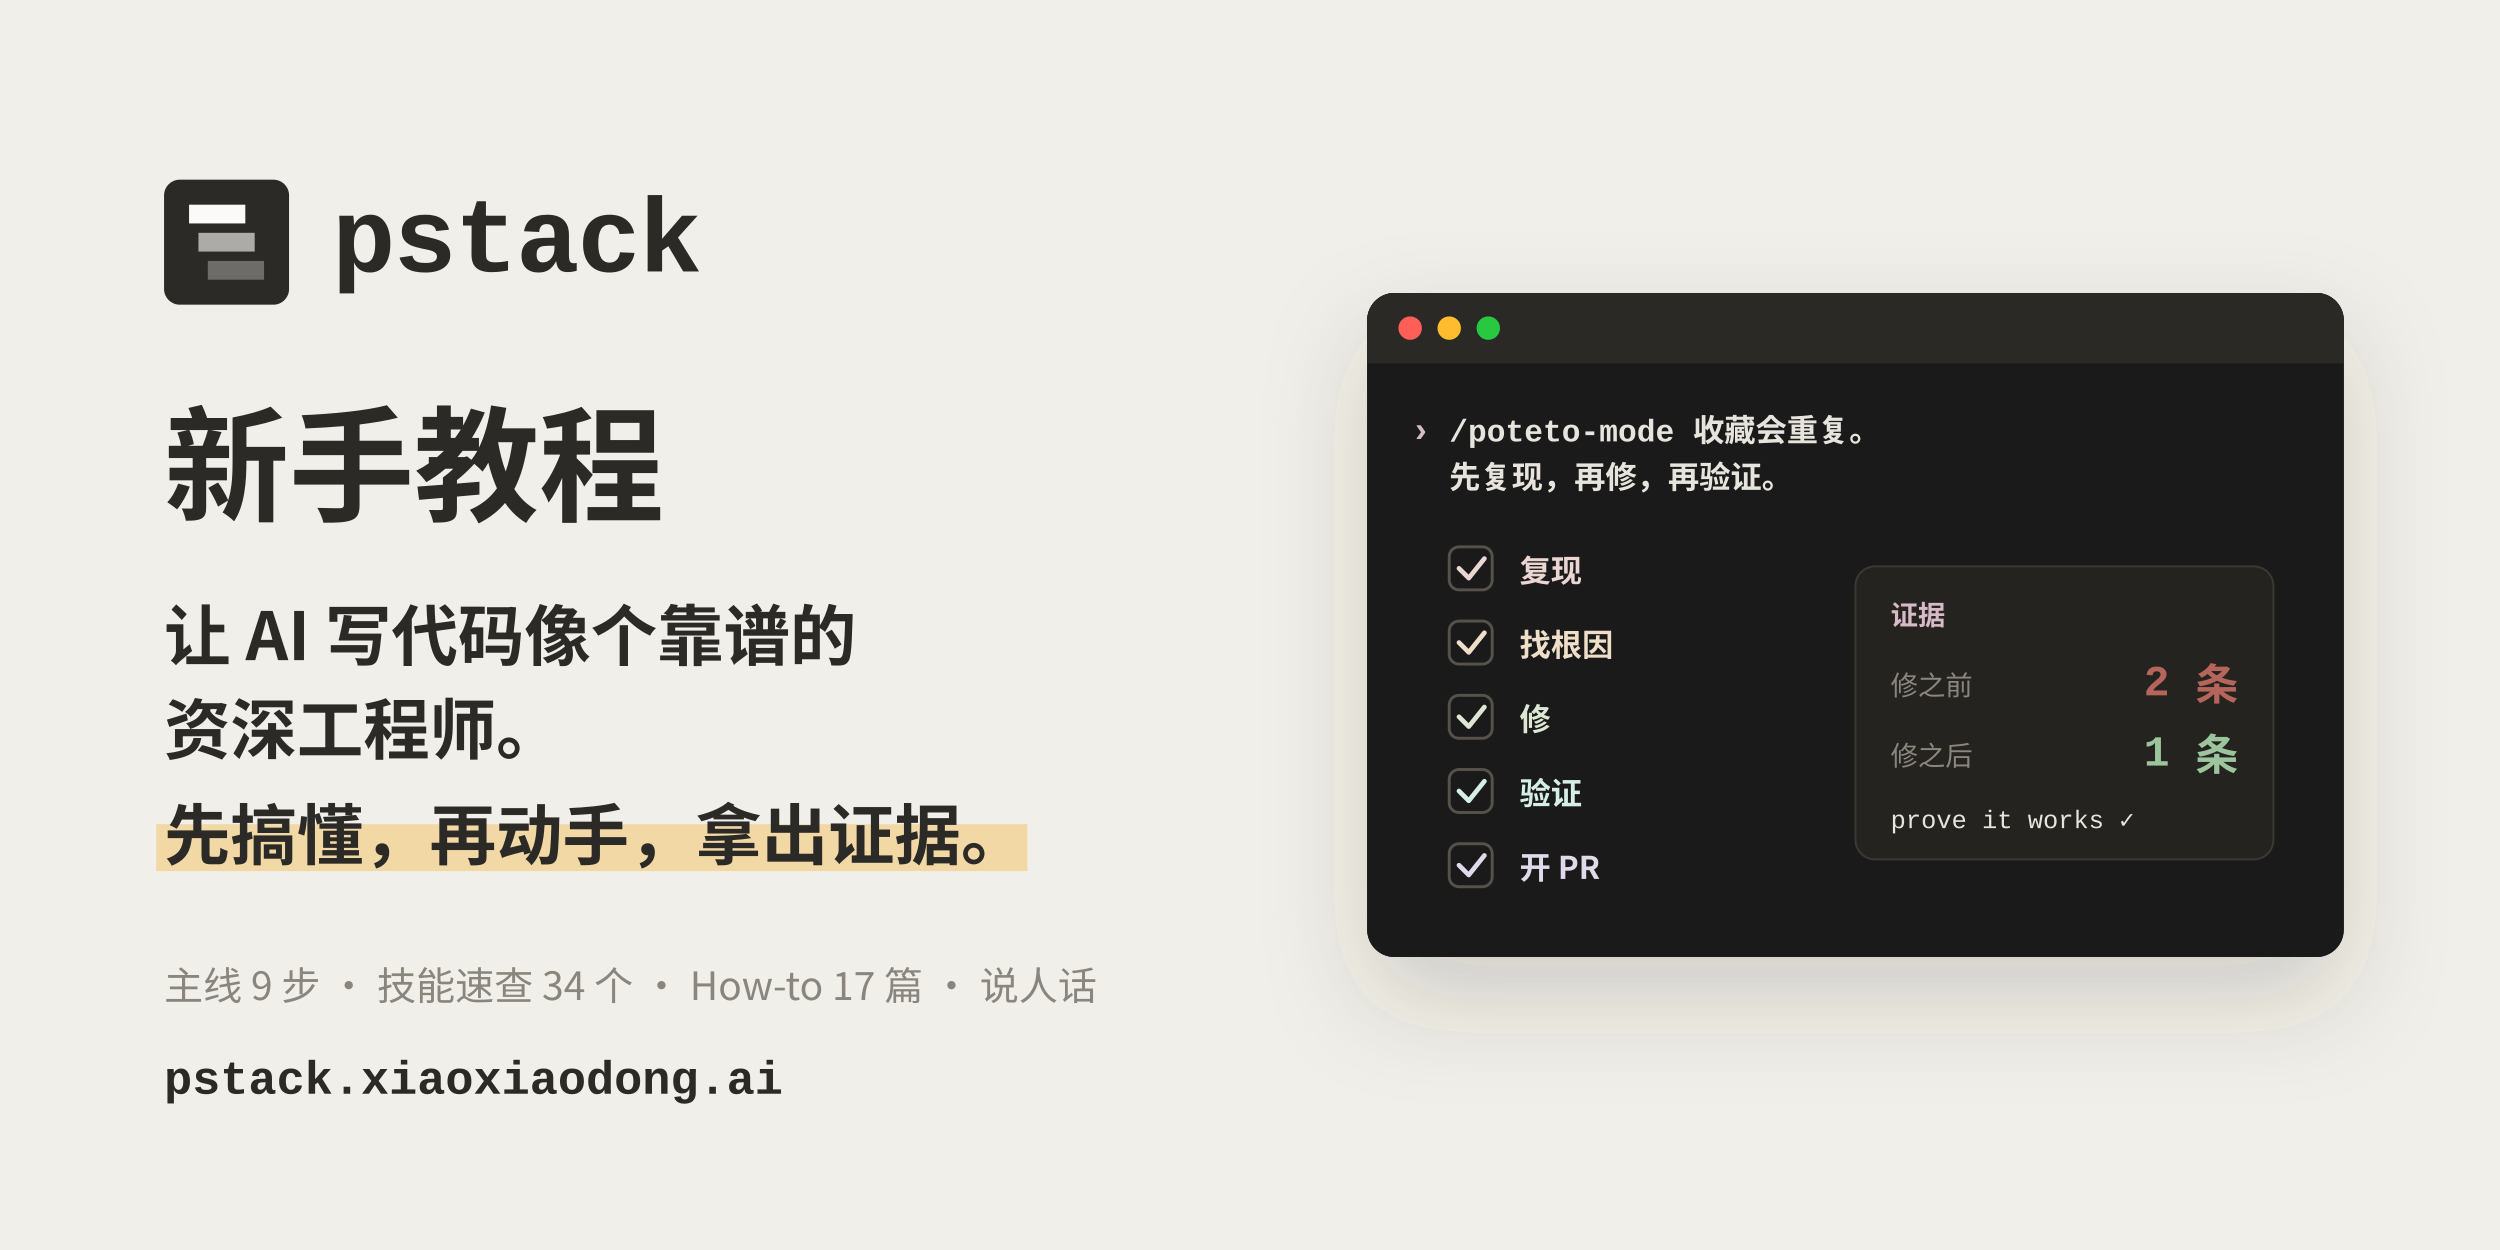
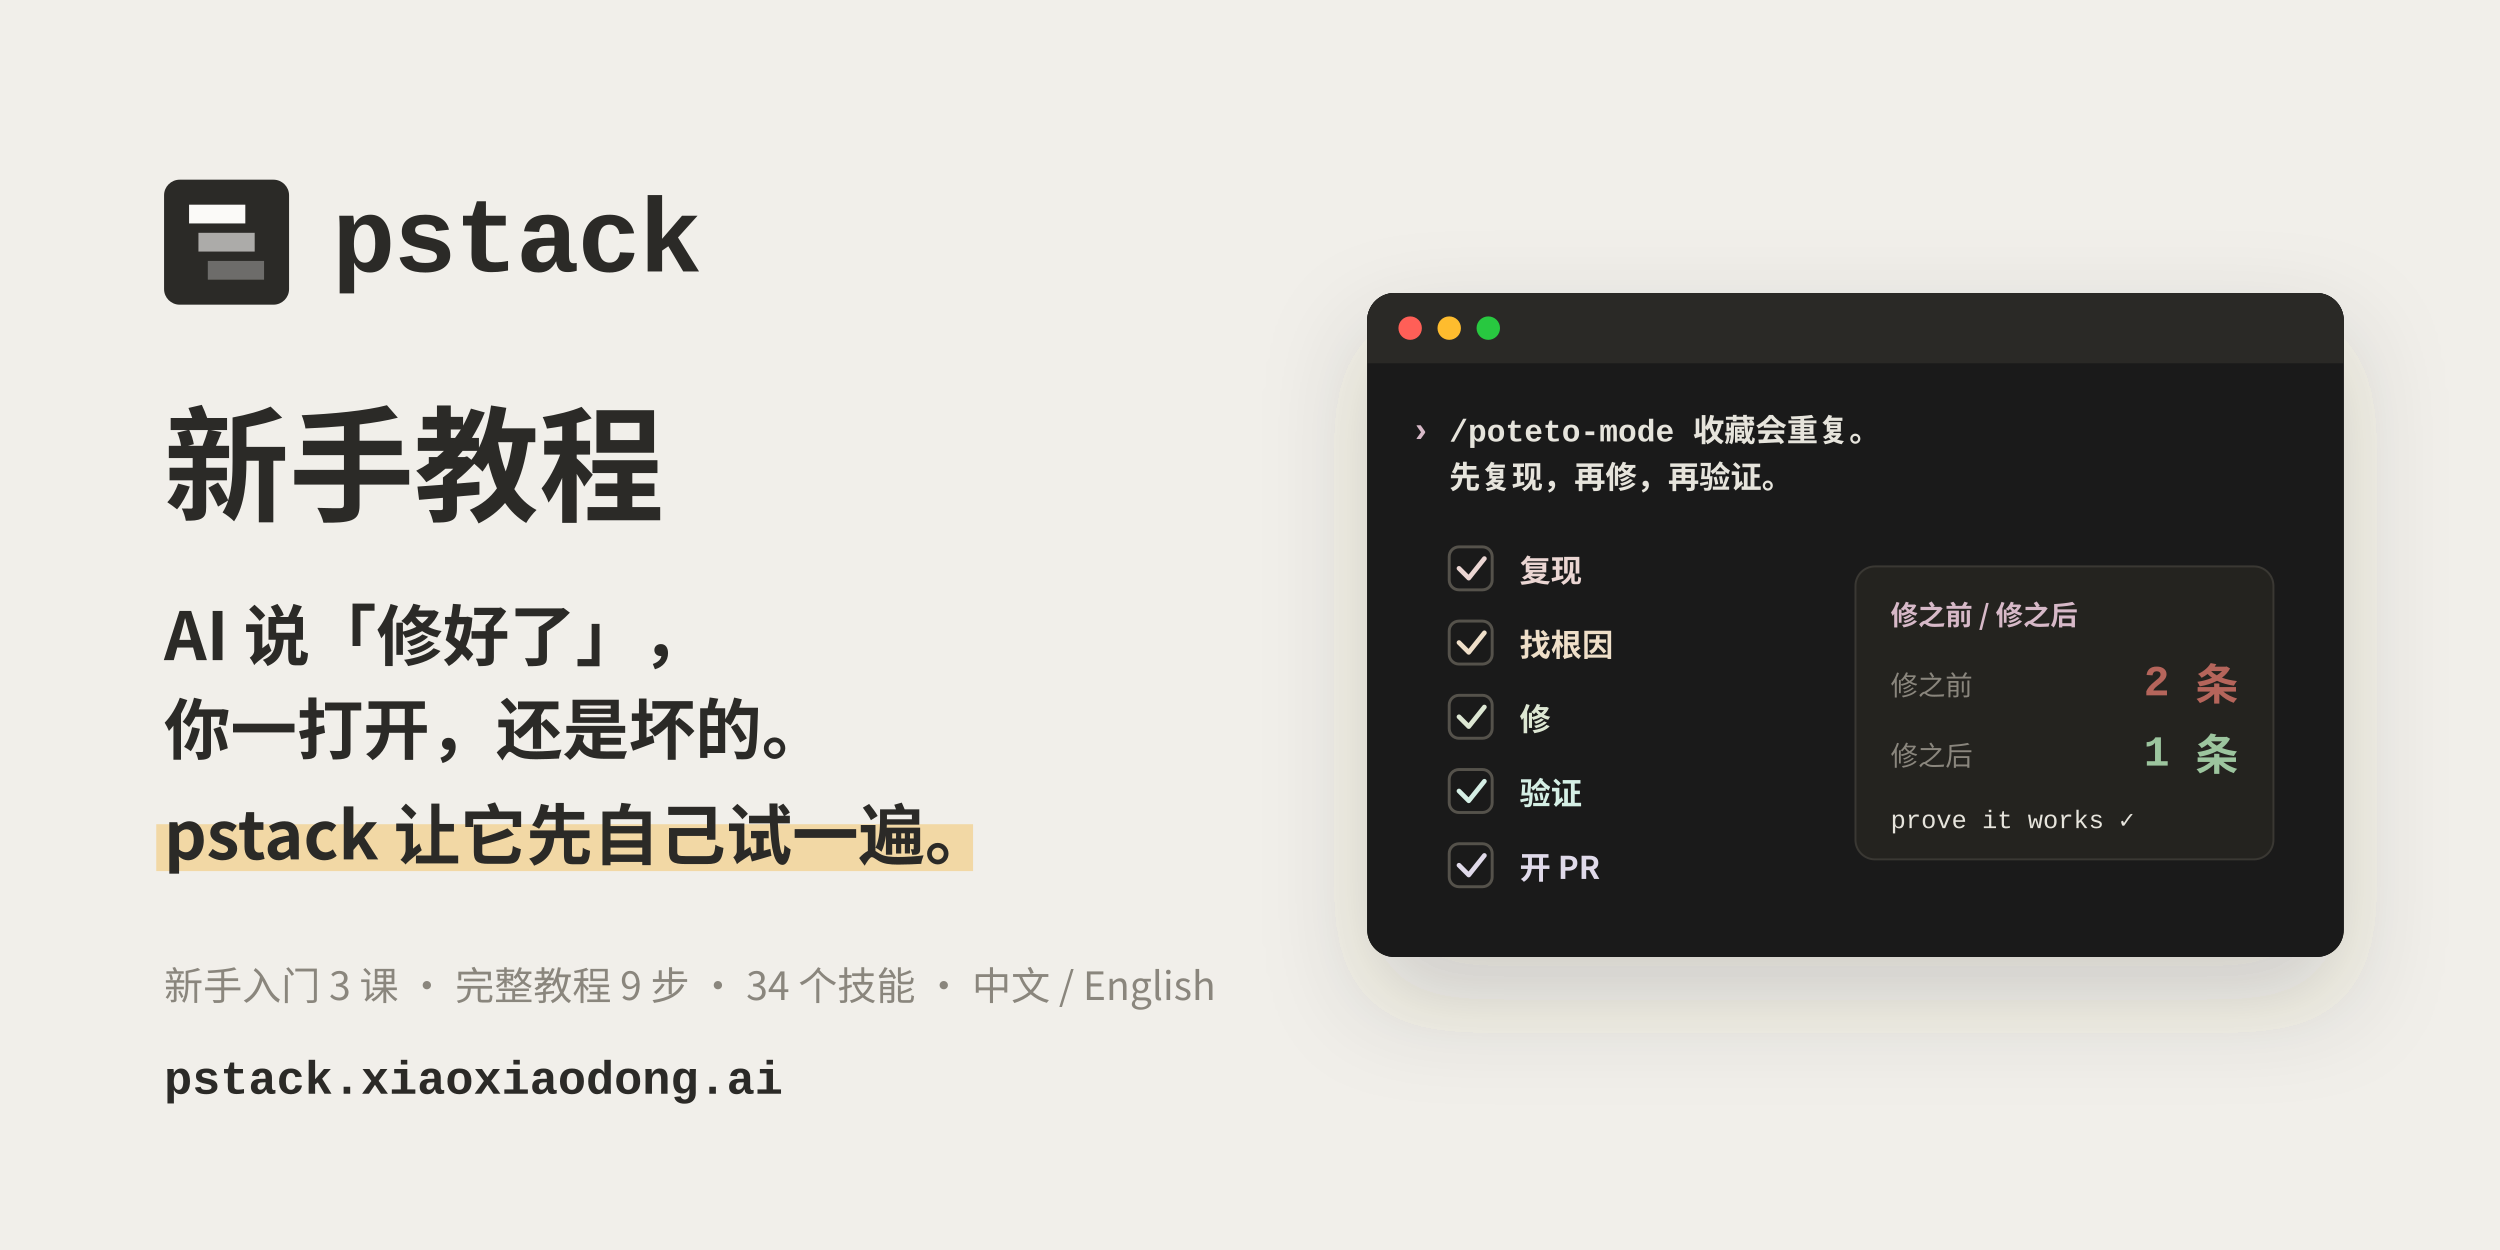
<svg xmlns="http://www.w3.org/2000/svg" viewBox="0 0 1280 640" width="1280" height="640">
  <defs>
    <clipPath id="sw">
      <rect x="700" y="150" width="500" height="340" rx="14" />
    </clipPath>
    <filter id="ssh" x="-20%" y="-20%" width="140%" height="150%">
      <feDropShadow dx="0" dy="22" stdDeviation="26" flood-color="#3A3326" flood-opacity=".20" />
    </filter>
  </defs>
  <rect width="1280" height="640" fill="#F1EFEA" />
  <rect x="84" y="92" width="64" height="64" rx="8" fill="#2B2A27" />
  <rect x="96.8" y="104.8" width="28.8" height="9.6" fill="#FBFAF8" opacity="1" />
  <rect x="101.6" y="119.2" width="28.8" height="9.6" fill="#FBFAF8" opacity="0.62" />
  <rect x="106.4" y="133.6" width="28.8" height="9.6" fill="#FBFAF8" opacity="0.32" />
  <text x="170" y="139" font-family="ui-monospace,'SF Mono',Menlo,Consolas,'Liberation Mono',monospace" font-size="54" font-weight="700" fill="#2B2A27" text-anchor="start" letter-spacing="-1">pstack</text>
  <text x="84" y="262" font-family="-apple-system,BlinkMacSystemFont,'PingFang SC','Hiragino Sans GB','Noto Sans CJK SC','Microsoft YaHei',sans-serif" font-size="64" font-weight="700" fill="#2B2A27" text-anchor="start">新手教程</text>
-   <text x="84" y="338" font-family="-apple-system,BlinkMacSystemFont,'PingFang SC','Hiragino Sans GB','Noto Sans CJK SC','Microsoft YaHei',sans-serif" font-size="34" font-weight="600" fill="#2B2A27" text-anchor="start">让 AI 写代码像个靠谱的</text>
-   <text x="84" y="386" font-family="-apple-system,BlinkMacSystemFont,'PingFang SC','Hiragino Sans GB','Noto Sans CJK SC','Microsoft YaHei',sans-serif" font-size="34" font-weight="600" fill="#2B2A27" text-anchor="start">资深工程师。</text>
-   <rect x="80" y="422" width="446" height="24" rx="0" fill="#F2C46B" opacity=".55" />
-   <text x="84" y="440" font-family="-apple-system,BlinkMacSystemFont,'PingFang SC','Hiragino Sans GB','Noto Sans CJK SC','Microsoft YaHei',sans-serif" font-size="34" font-weight="700" fill="#2B2A27" text-anchor="start">先搞懂，再动手，拿出证据。</text>
-   <text x="84" y="512" font-family="-apple-system,BlinkMacSystemFont,'PingFang SC','Hiragino Sans GB','Noto Sans CJK SC','Microsoft YaHei',sans-serif" font-size="20" font-weight="400" fill="#8A867D" text-anchor="start">主线 9 步 · 技能速查 34 个 · How-to 17 篇 · 说人话</text>
+   <text x="84" y="338" font-family="-apple-system,BlinkMacSystemFont,'PingFang SC','Hiragino Sans GB','Noto Sans CJK SC','Microsoft YaHei',sans-serif" font-size="34" font-weight="600" fill="#2B2A27" text-anchor="start">AI 说「修好了」，</text>
+   <text x="84" y="386" font-family="-apple-system,BlinkMacSystemFont,'PingFang SC','Hiragino Sans GB','Noto Sans CJK SC','Microsoft YaHei',sans-serif" font-size="34" font-weight="600" fill="#2B2A27" text-anchor="start">你一打开，还是坏的。</text>
+   <rect x="80" y="422" width="418.2" height="24" rx="0" fill="#F2C46B" opacity=".55" />
+   <text x="84" y="440" font-family="-apple-system,BlinkMacSystemFont,'PingFang SC','Hiragino Sans GB','Noto Sans CJK SC','Microsoft YaHei',sans-serif" font-size="34" font-weight="700" fill="#2B2A27" text-anchor="start">pstack 让它先自己试一遍。</text>
+   <text x="84" y="512" font-family="-apple-system,BlinkMacSystemFont,'PingFang SC','Hiragino Sans GB','Noto Sans CJK SC','Microsoft YaHei',sans-serif" font-size="20" font-weight="400" fill="#8A867D" text-anchor="start">新手入门 3 课 · 完整教程 9 步 · 34 个技能 · 中文 / English</text>
  <text x="84" y="560" font-family="ui-monospace,'SF Mono',Menlo,Consolas,'Liberation Mono',monospace" font-size="24" font-weight="600" fill="#2B2A27" text-anchor="start">pstack.xiaoxiaodong.ai</text>
  <rect x="700" y="150" width="500" height="340" rx="14" fill="#000" opacity=".9" filter="url(#ssh)" />
  <g clip-path="url(#sw)">
    <rect x="700" y="150" width="500" height="340" rx="0" fill="#1A1A1A" />
    <rect x="700" y="150" width="500" height="36" rx="0" fill="#2A2926" />
    <circle cx="722" cy="168" r="6" fill="#FF5F57" />
    <circle cx="742" cy="168" r="6" fill="#FEBC2E" />
    <circle cx="762" cy="168" r="6" fill="#28C840" />
    <text x="722" y="226" font-family="ui-monospace,'SF Mono',Menlo,Consolas,'Liberation Mono',monospace" font-size="18" font-weight="700" fill="#D7B9C8" text-anchor="start">›</text>
    <text x="742" y="226" font-family="ui-monospace,'SF Mono',Menlo,Consolas,'Liberation Mono',monospace" font-size="16" font-weight="600" fill="#E6E4DC" text-anchor="start">/poteto-mode 收藏会重复。</text>
    <text x="742" y="250" font-family="ui-monospace,'SF Mono',Menlo,Consolas,'Liberation Mono',monospace" font-size="16" font-weight="600" fill="#E6E4DC" text-anchor="start">先复现，再修，再验证。</text>
    <rect x="742" y="280" width="22" height="22" rx="5" fill="none" stroke="#55524B" stroke-width="1.5" />
    <path d="M747,291 l5,5 l8,-10" fill="none" stroke="#EBD6D3" stroke-width="2.4" stroke-linecap="round" stroke-linejoin="round" />
    <text x="778" y="298" font-family="-apple-system,BlinkMacSystemFont,'PingFang SC','Hiragino Sans GB','Noto Sans CJK SC','Microsoft YaHei',sans-serif" font-size="16" font-weight="700" fill="#EBD6D3" text-anchor="start">复现</text>
    <rect x="742" y="318" width="22" height="22" rx="5" fill="none" stroke="#55524B" stroke-width="1.5" />
    <path d="M747,329 l5,5 l8,-10" fill="none" stroke="#EFDFC9" stroke-width="2.4" stroke-linecap="round" stroke-linejoin="round" />
    <text x="778" y="336" font-family="-apple-system,BlinkMacSystemFont,'PingFang SC','Hiragino Sans GB','Noto Sans CJK SC','Microsoft YaHei',sans-serif" font-size="16" font-weight="700" fill="#EFDFC9" text-anchor="start">找根因</text>
    <rect x="742" y="356" width="22" height="22" rx="5" fill="none" stroke="#55524B" stroke-width="1.5" />
    <path d="M747,367 l5,5 l8,-10" fill="none" stroke="#DDE7D3" stroke-width="2.4" stroke-linecap="round" stroke-linejoin="round" />
    <text x="778" y="374" font-family="-apple-system,BlinkMacSystemFont,'PingFang SC','Hiragino Sans GB','Noto Sans CJK SC','Microsoft YaHei',sans-serif" font-size="16" font-weight="700" fill="#DDE7D3" text-anchor="start">修</text>
    <rect x="742" y="394" width="22" height="22" rx="5" fill="none" stroke="#55524B" stroke-width="1.5" />
    <path d="M747,405 l5,5 l8,-10" fill="none" stroke="#D5EFE5" stroke-width="2.4" stroke-linecap="round" stroke-linejoin="round" />
    <text x="778" y="412" font-family="-apple-system,BlinkMacSystemFont,'PingFang SC','Hiragino Sans GB','Noto Sans CJK SC','Microsoft YaHei',sans-serif" font-size="16" font-weight="700" fill="#D5EFE5" text-anchor="start">验证</text>
    <rect x="742" y="432" width="22" height="22" rx="5" fill="none" stroke="#55524B" stroke-width="1.5" />
    <path d="M747,443 l5,5 l8,-10" fill="none" stroke="#E0DAEA" stroke-width="2.4" stroke-linecap="round" stroke-linejoin="round" />
    <text x="778" y="450" font-family="-apple-system,BlinkMacSystemFont,'PingFang SC','Hiragino Sans GB','Noto Sans CJK SC','Microsoft YaHei',sans-serif" font-size="16" font-weight="700" fill="#E0DAEA" text-anchor="start">开 PR</text>
    <rect x="950" y="290" width="214" height="150" rx="10" fill="#24231F" stroke="#3A3833" />
-     <text x="968" y="320" font-family="-apple-system,BlinkMacSystemFont,'PingFang SC','Hiragino Sans GB','Noto Sans CJK SC','Microsoft YaHei',sans-serif" font-size="14" font-weight="700" fill="#D7B9C8" text-anchor="start">证据</text>
+     <text x="968" y="320" font-family="-apple-system,BlinkMacSystemFont,'PingFang SC','Hiragino Sans GB','Noto Sans CJK SC','Microsoft YaHei',sans-serif" font-size="14" font-weight="700" fill="#D7B9C8" text-anchor="start">修之前 / 修之后</text>
    <text x="968" y="356" font-family="-apple-system,BlinkMacSystemFont,'PingFang SC','Hiragino Sans GB','Noto Sans CJK SC','Microsoft YaHei',sans-serif" font-size="14" font-weight="400" fill="#8A867D" text-anchor="start">修之前</text>
    <text x="1146" y="356" font-family="ui-monospace,'SF Mono',Menlo,Consolas,'Liberation Mono',monospace" font-size="22" font-weight="700" fill="#B5655B" text-anchor="end">2 条</text>
    <text x="968" y="392" font-family="-apple-system,BlinkMacSystemFont,'PingFang SC','Hiragino Sans GB','Noto Sans CJK SC','Microsoft YaHei',sans-serif" font-size="14" font-weight="400" fill="#8A867D" text-anchor="start">修之后</text>
    <text x="1146" y="392" font-family="ui-monospace,'SF Mono',Menlo,Consolas,'Liberation Mono',monospace" font-size="22" font-weight="700" fill="#9CC59E" text-anchor="end">1 条</text>
    <text x="968" y="424" font-family="ui-monospace,'SF Mono',Menlo,Consolas,'Liberation Mono',monospace" font-size="13" font-weight="500" fill="#E6E4DC" text-anchor="start">prove it works ✓</text>
  </g>
</svg>
